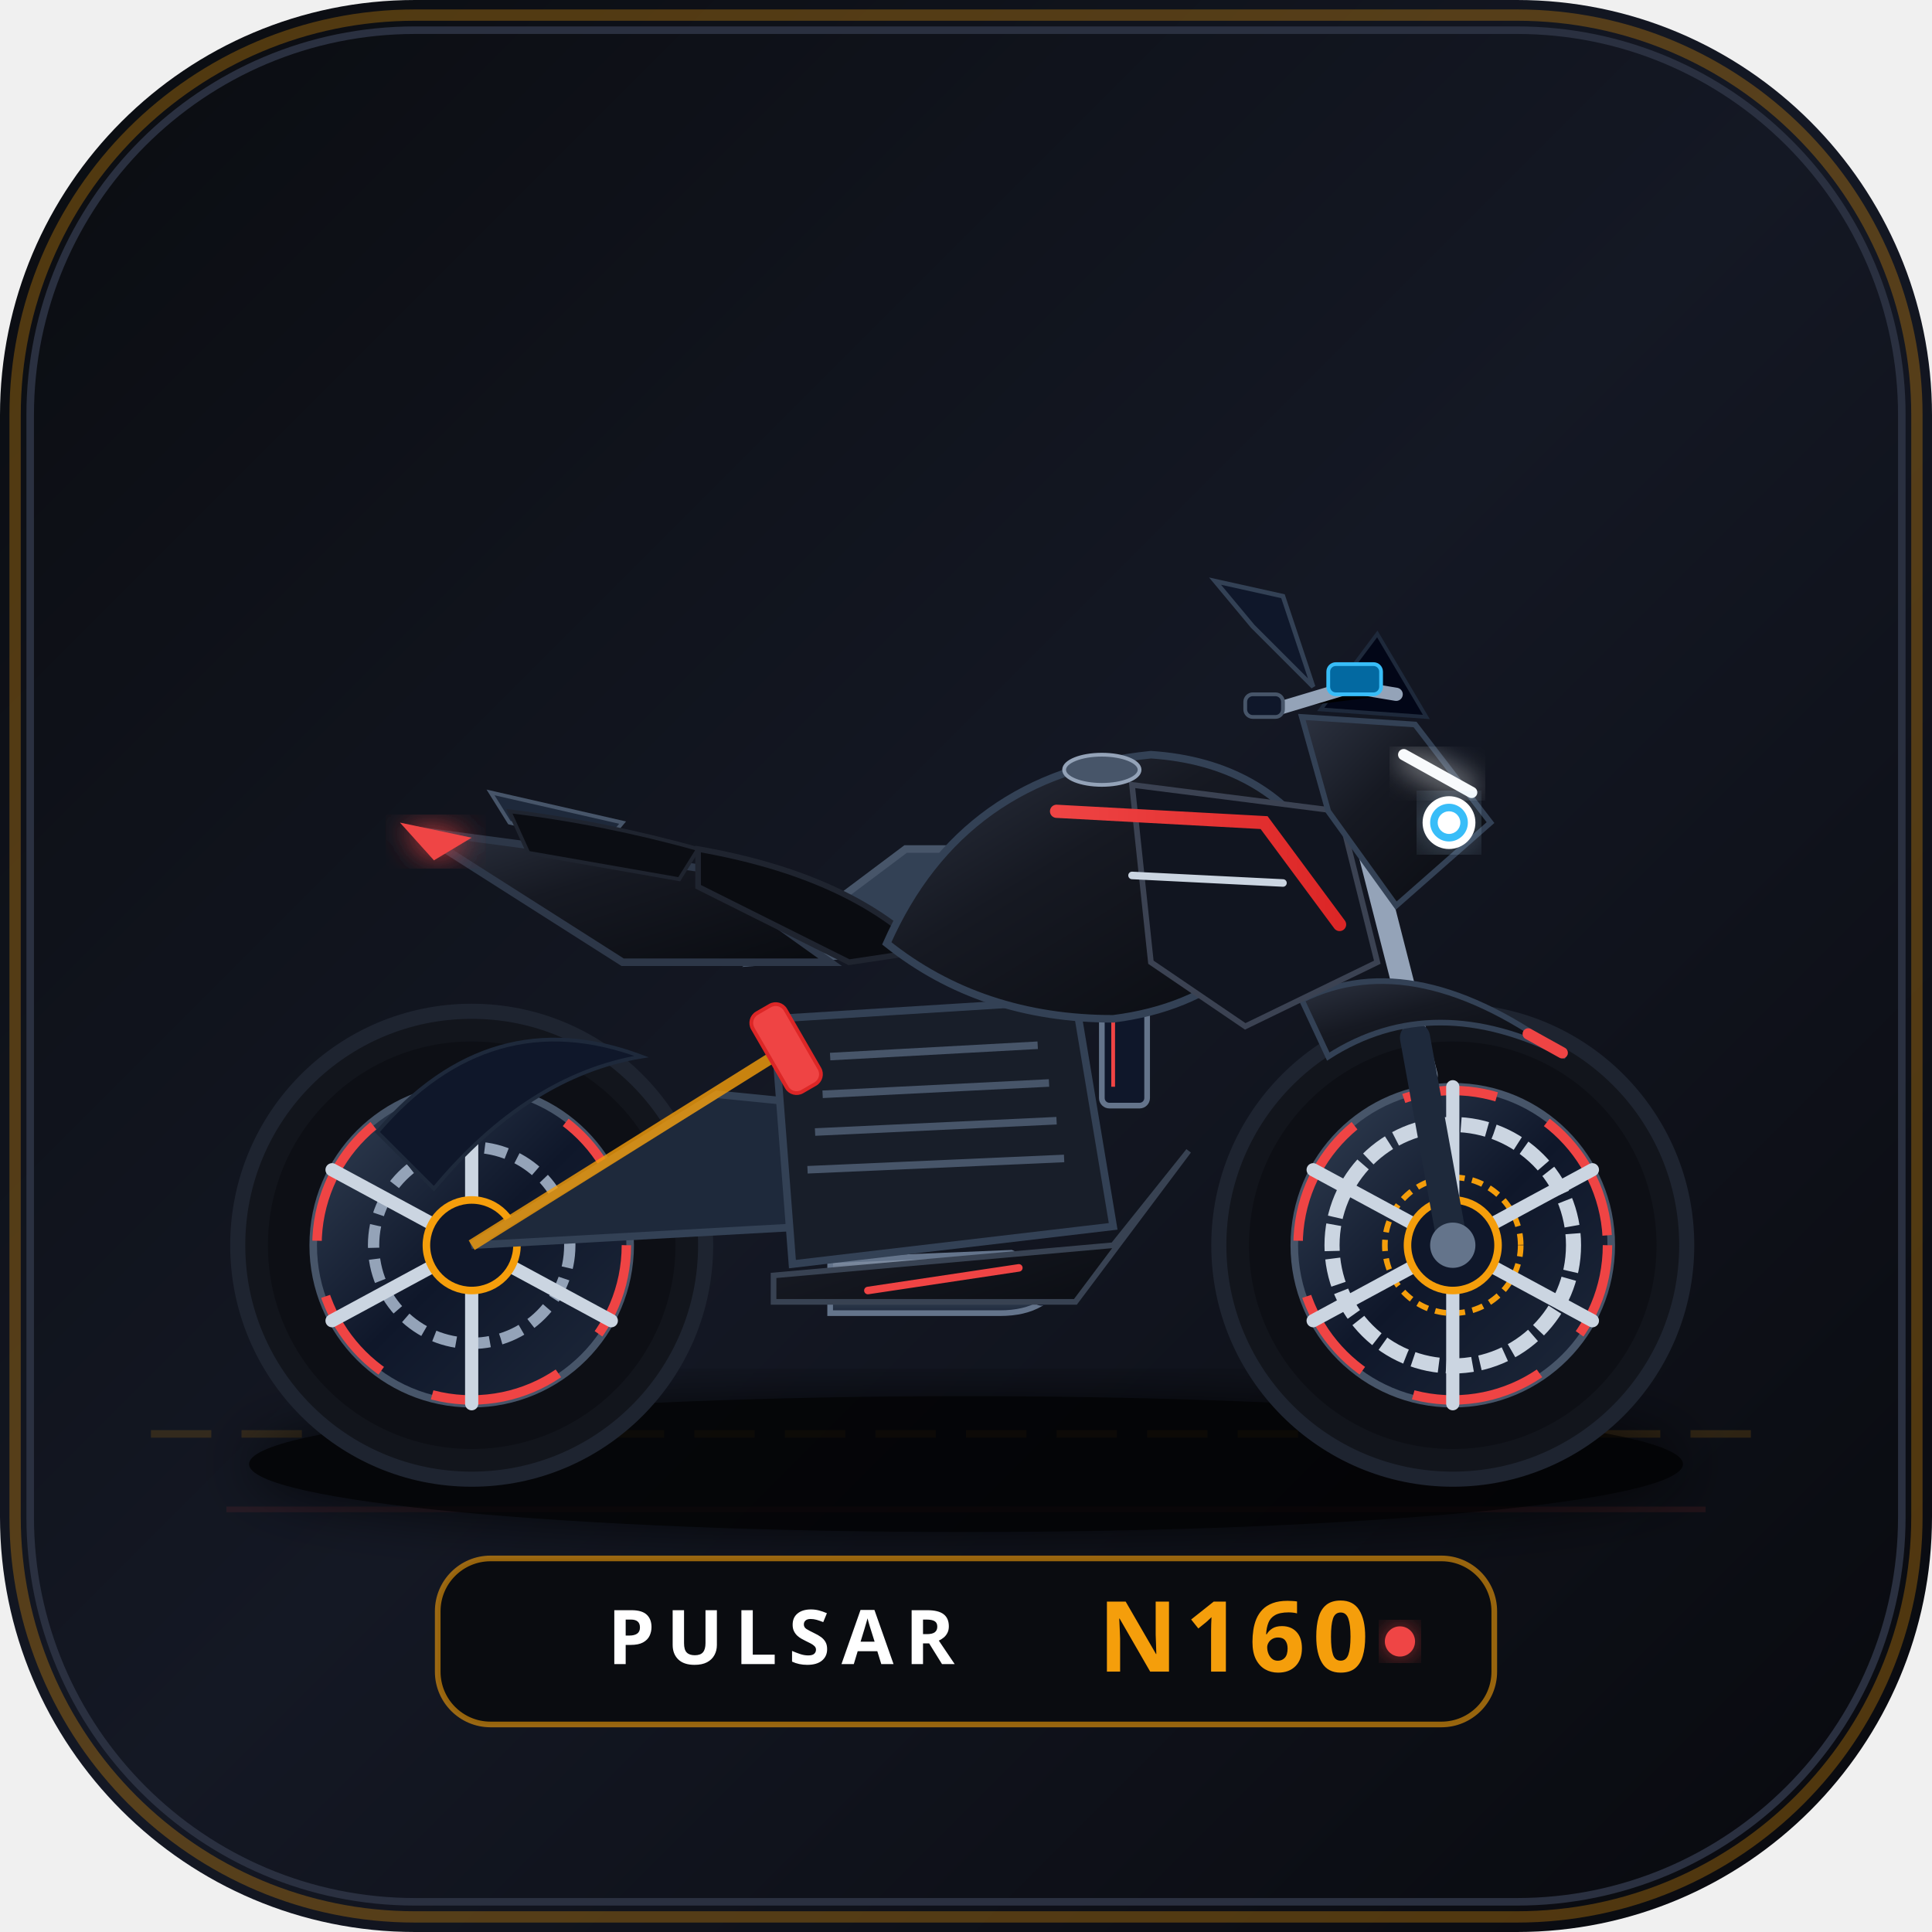
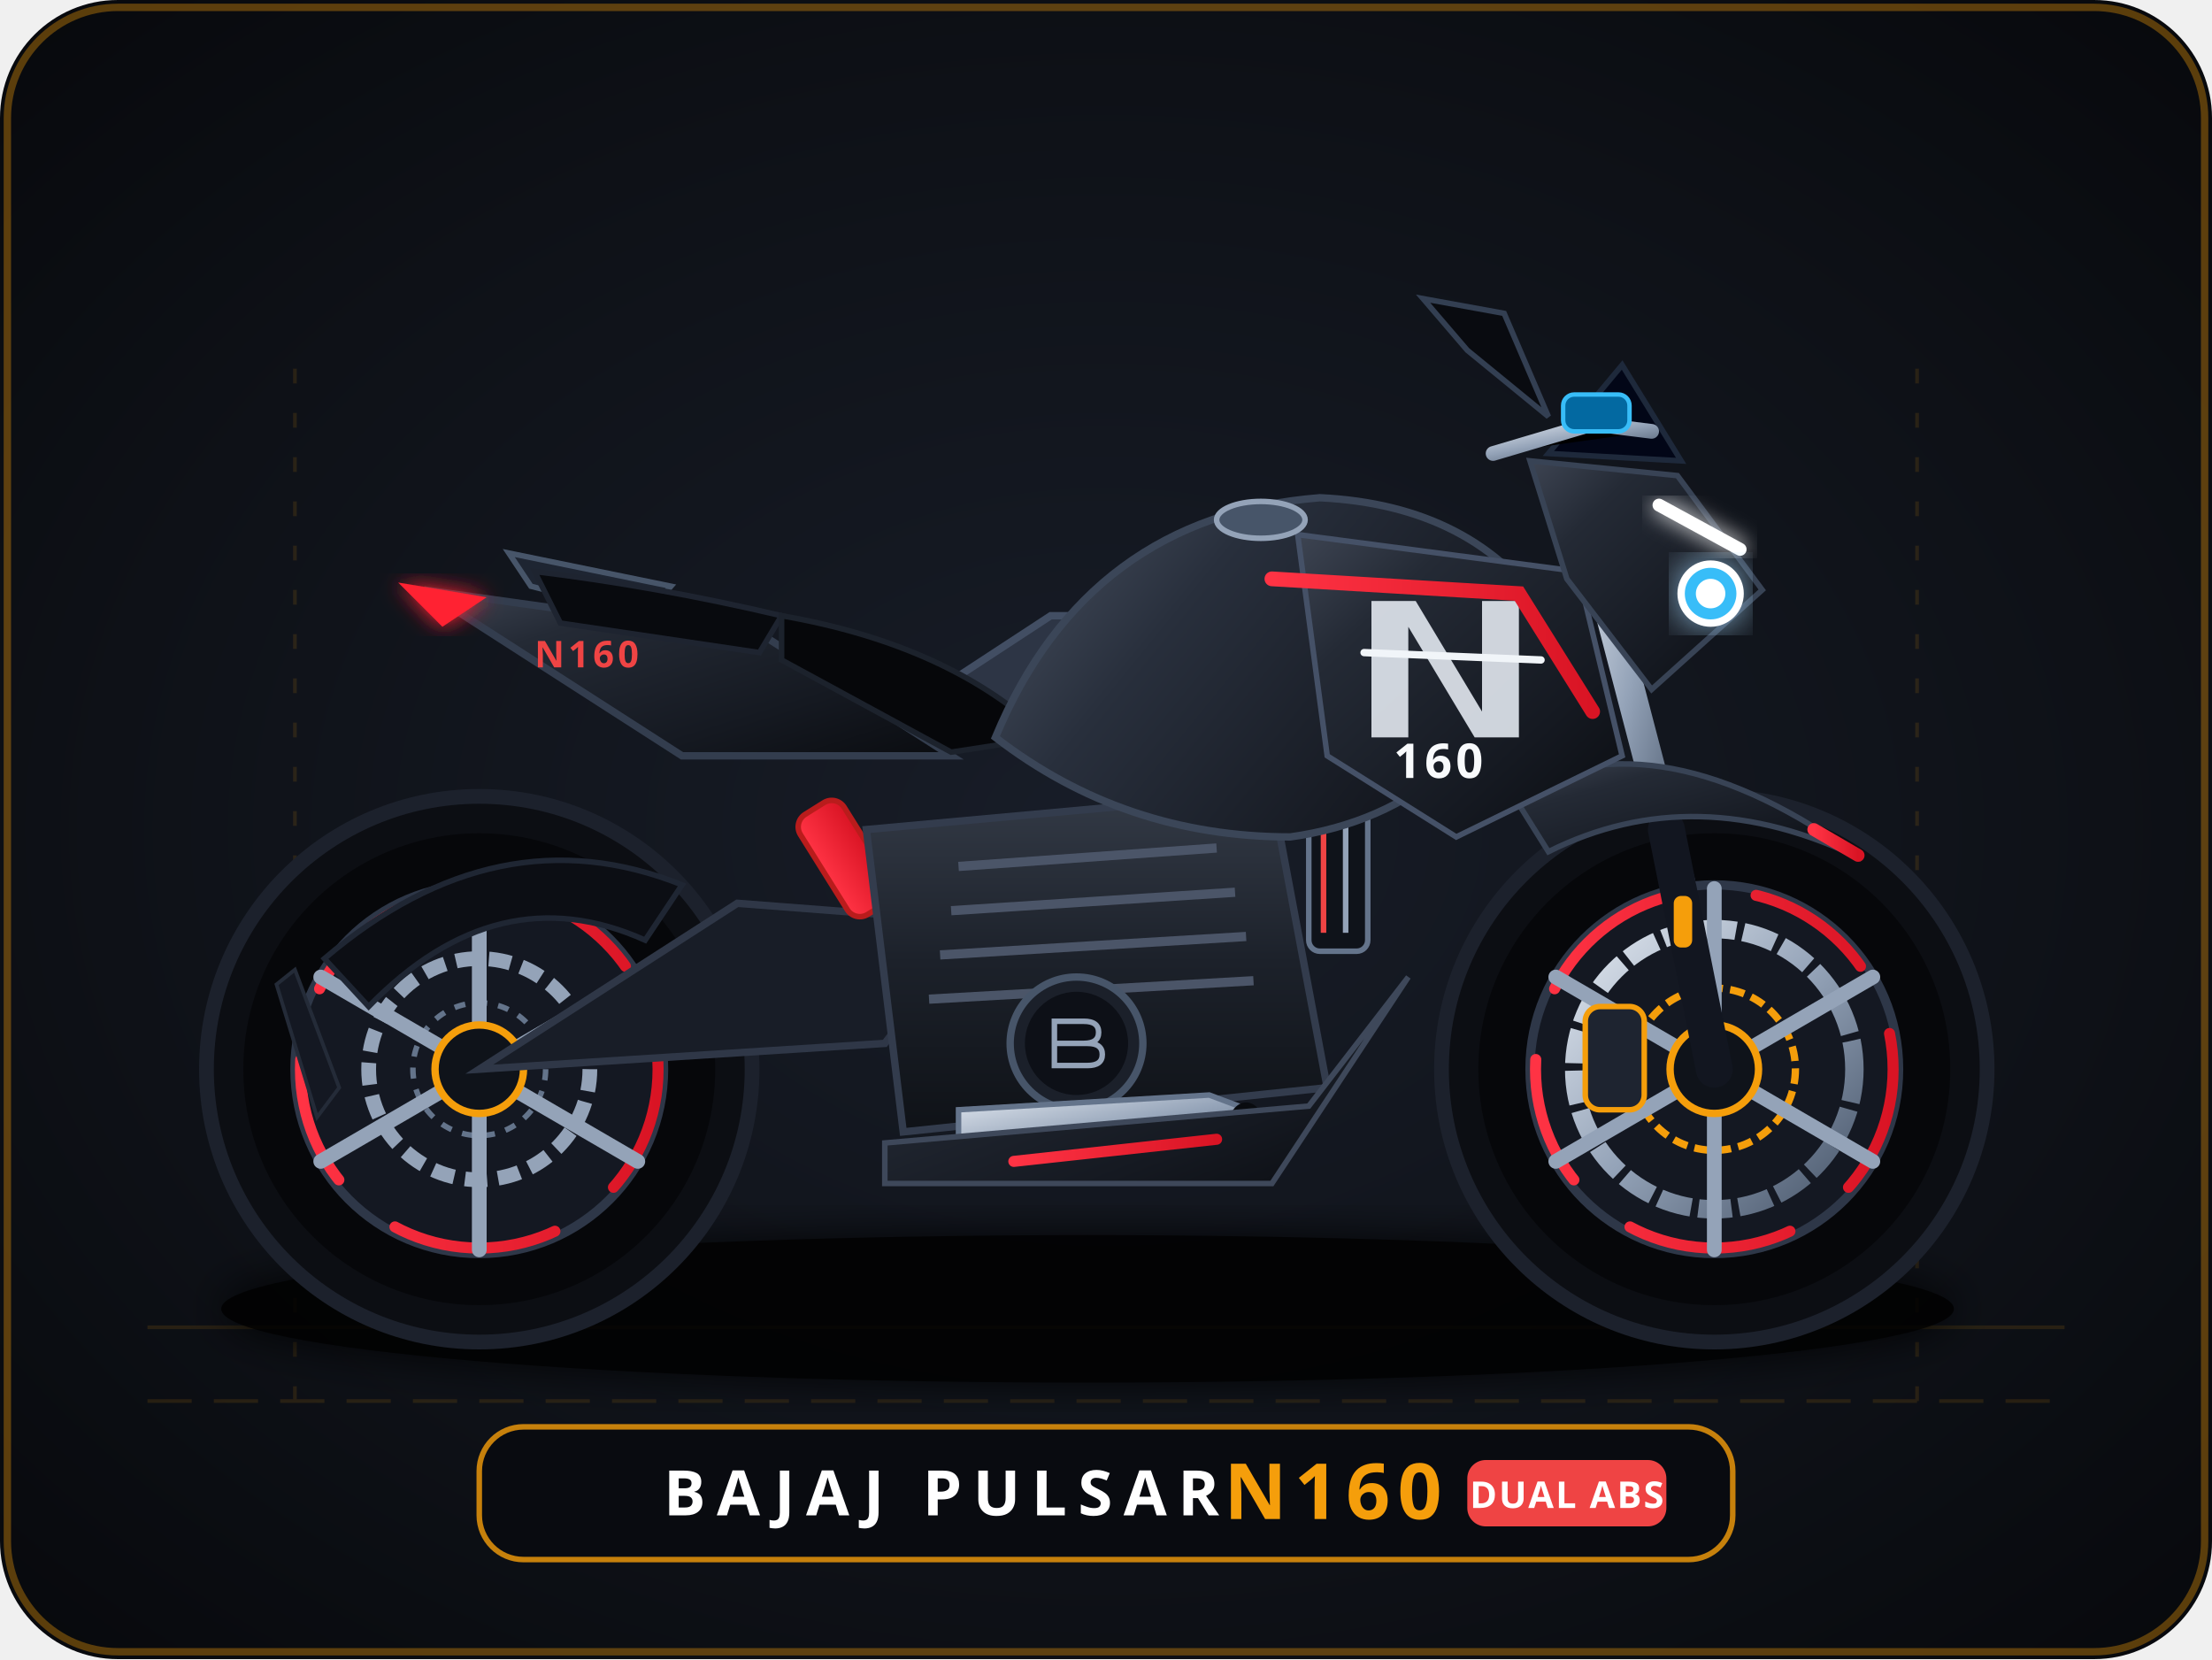
- <svg xmlns="http://www.w3.org/2000/svg" viewBox="0 0 512 512" width="100%" height="100%">
+ <svg xmlns="http://www.w3.org/2000/svg" viewBox="0 0 600 450" width="100%" height="100%">
  <defs>
-     <linearGradient id="bgGrad" x1="0%" y1="0%" x2="100%" y2="100%">
-       <stop offset="0%" stop-color="#0a0c10" />
-       <stop offset="50%" stop-color="#141824" />
-       <stop offset="100%" stop-color="#08090d" />
+     <radialGradient id="bgGlow" cx="50%" cy="50%" r="75%">
+       <stop offset="0%" stop-color="#181d28" />
+       <stop offset="60%" stop-color="#0e1117" />
+       <stop offset="100%" stop-color="#06070a" />
+     </radialGradient>
+     <linearGradient id="bodyBlack" x1="0%" y1="0%" x2="100%" y2="100%">
+       <stop offset="0%" stop-color="#3d4452" />
+       <stop offset="25%" stop-color="#242a35" />
+       <stop offset="70%" stop-color="#151921" />
+       <stop offset="100%" stop-color="#0a0c10" />
    </linearGradient>
-     <linearGradient id="tankGrad" x1="0%" y1="0%" x2="100%" y2="100%">
-       <stop offset="0%" stop-color="#2c3240" />
-       <stop offset="40%" stop-color="#161922" />
-       <stop offset="100%" stop-color="#090b10" />
+     <linearGradient id="shroudGrad" x1="0%" y1="0%" x2="100%" y2="50%">
+       <stop offset="0%" stop-color="#4a5363" />
+       <stop offset="40%" stop-color="#282f3c" />
+       <stop offset="100%" stop-color="#12151c" />
    </linearGradient>
-     <linearGradient id="accentRed" x1="0%" y1="0%" x2="100%" y2="0%">
-       <stop offset="0%" stop-color="#ef4444" />
-       <stop offset="100%" stop-color="#dc2626" />
+     <linearGradient id="n160Red" x1="0%" y1="0%" x2="100%" y2="0%">
+       <stop offset="0%" stop-color="#ff3344" />
+       <stop offset="100%" stop-color="#d91424" />
    </linearGradient>
-     <linearGradient id="amberGlow" x1="0%" y1="0%" x2="100%" y2="0%">
+     <linearGradient id="amberGold" x1="0%" y1="0%" x2="100%" y2="0%">
      <stop offset="0%" stop-color="#fbbf24" />
      <stop offset="100%" stop-color="#f59e0b" />
    </linearGradient>
-     <linearGradient id="metalGrad" x1="0%" y1="0%" x2="0%" y2="100%">
-       <stop offset="0%" stop-color="#94a3b8" />
-       <stop offset="50%" stop-color="#475569" />
-       <stop offset="100%" stop-color="#1e293b" />
+     <linearGradient id="engineDark" x1="0%" y1="0%" x2="0%" y2="100%">
+       <stop offset="0%" stop-color="#333a46" />
+       <stop offset="50%" stop-color="#1c212a" />
+       <stop offset="100%" stop-color="#0f1217" />
    </linearGradient>
-     <linearGradient id="rimGrad" x1="0%" y1="0%" x2="100%" y2="100%">
-       <stop offset="0%" stop-color="#334155" />
-       <stop offset="50%" stop-color="#0f172a" />
-       <stop offset="100%" stop-color="#1e293b" />
+     <linearGradient id="steelGrad" x1="0%" y1="0%" x2="100%" y2="100%">
+       <stop offset="0%" stop-color="#e2e8f0" />
+       <stop offset="50%" stop-color="#94a3b8" />
+       <stop offset="100%" stop-color="#475569" />
    </linearGradient>
-     <filter id="glow" x="-20%" y="-20%" width="140%" height="140%">
-       <feGaussianBlur stdDeviation="8" result="blur" />
+     <filter id="softGlow" x="-20%" y="-20%" width="140%" height="140%">
+       <feGaussianBlur stdDeviation="6" result="blur" />
      <feComposite in="SourceGraphic" in2="blur" operator="over" />
    </filter>
-     <filter id="subtleGlow" x="-20%" y="-20%" width="140%" height="140%">
-       <feGaussianBlur stdDeviation="4" result="blur" />
+     <filter id="crispGlow" x="-20%" y="-20%" width="140%" height="140%">
+       <feGaussianBlur stdDeviation="3" result="blur" />
      <feComposite in="SourceGraphic" in2="blur" operator="over" />
    </filter>
  </defs>
-   <rect width="512" height="512" rx="110" fill="url(#bgGrad)" />
-   <rect width="504" height="504" x="4" y="4" rx="106" fill="none" stroke="#f59e0b" stroke-width="3" stroke-opacity="0.3" />
-   <rect width="496" height="496" x="8" y="8" rx="102" fill="none" stroke="#2a3040" stroke-width="2" />
-   <path d="M40 380 L472 380" stroke="#f59e0b" stroke-opacity="0.15" stroke-width="2" stroke-dasharray="16 8" />
-   <path d="M60 400 L452 400" stroke="#ef4444" stroke-opacity="0.1" stroke-width="1.5" />
-   <g transform="translate(10, 10)">
-     <ellipse cx="246" cy="378" rx="190" ry="18" fill="#000000" opacity="0.75" filter="url(#glow)" />
+   <rect width="600" height="450" rx="32" fill="url(#bgGlow)" />
+   <rect width="596" height="446" x="2" y="2" rx="30" fill="none" stroke="#f59e0b" stroke-width="2" stroke-opacity="0.35" />
+   <g opacity="0.12" stroke="#f59e0b" stroke-width="1">
+     <line x1="40" y1="360" x2="560" y2="360" />
+     <line x1="40" y1="380" x2="560" y2="380" stroke-dasharray="12 6" />
+     <line x1="80" y1="100" x2="80" y2="380" stroke-dasharray="4 8" />
+     <line x1="520" y1="100" x2="520" y2="380" stroke-dasharray="4 8" />
+   </g>
+   <ellipse cx="295" cy="355" rx="235" ry="20" fill="#000000" opacity="0.85" filter="url(#softGlow)" />
+   <g id="pulsar-n160-motorcycle" transform="translate(10, 15)">
    <g id="rear-wheel">
-       <circle cx="115" cy="320" r="62" fill="#12151c" stroke="#1e2430" stroke-width="4" />
-       <circle cx="115" cy="320" r="54" fill="#0d0f15" />
-       <circle cx="115" cy="320" r="42" fill="url(#rimGrad)" stroke="#475569" stroke-width="2" />
-       <circle cx="115" cy="320" r="41" fill="none" stroke="#ef4444" stroke-width="2.5" stroke-dasharray="25 15 35 15" />
-       <circle cx="115" cy="320" r="26" fill="none" stroke="#94a3b8" stroke-width="3" stroke-dasharray="6 3" />
-       <path d="M115 320 L115 278 M115 320 L115 362 M115 320 L78 300 M115 320 L152 340 M115 320 L78 340 M115 320 L152 300" stroke="#cbd5e1" stroke-width="3.5" stroke-linecap="round" />
-       <circle cx="115" cy="320" r="12" fill="#0f172a" stroke="#f59e0b" stroke-width="2" />
+       <circle cx="120" cy="275" r="74" fill="#0c0e13" stroke="#1c212c" stroke-width="4" />
+       <circle cx="120" cy="275" r="64" fill="#06070a" />
+       <circle cx="120" cy="275" r="50" fill="#141822" stroke="#2e3748" stroke-width="2.5" />
+       <circle cx="120" cy="275" r="48.5" fill="none" stroke="url(#n160Red)" stroke-width="3" stroke-dasharray="35 20 45 20" stroke-linecap="round" />
+       <circle cx="120" cy="275" r="30" fill="none" stroke="#94a3b8" stroke-width="4" stroke-dasharray="6 3" />
+       <circle cx="120" cy="275" r="18" fill="none" stroke="#64748b" stroke-width="1.5" stroke-dasharray="3 3" />
+       <path d="M120 275 L120 226 M120 275 L120 324 M120 275 L77 250 M120 275 L163 300 M120 275 L77 300 M120 275 L163 250" stroke="#94a3b8" stroke-width="4" stroke-linecap="round" />
+       <circle cx="120" cy="275" r="12" fill="#0f131a" stroke="#f59e0b" stroke-width="2" />
    </g>
    <g id="front-wheel">
-       <circle cx="375" cy="320" r="62" fill="#12151c" stroke="#1e2430" stroke-width="4" />
-       <circle cx="375" cy="320" r="54" fill="#0d0f15" />
-       <circle cx="375" cy="320" r="42" fill="url(#rimGrad)" stroke="#475569" stroke-width="2" />
-       <circle cx="375" cy="320" r="41" fill="none" stroke="#ef4444" stroke-width="2.5" stroke-dasharray="25 15 35 15" />
-       <circle cx="375" cy="320" r="32" fill="none" stroke="#cbd5e1" stroke-width="4" stroke-dasharray="7 2" />
-       <circle cx="375" cy="320" r="18" fill="none" stroke="#f59e0b" stroke-width="1.5" stroke-dasharray="3 2" />
-       <path d="M375 320 L375 278 M375 320 L375 362 M375 320 L338 300 M375 320 L412 340 M375 320 L338 340 M375 320 L412 300" stroke="#cbd5e1" stroke-width="3.5" stroke-linecap="round" />
-       <circle cx="375" cy="320" r="12" fill="#0f172a" stroke="#f59e0b" stroke-width="2" />
+       <circle cx="455" cy="275" r="74" fill="#0c0e13" stroke="#1c212c" stroke-width="4" />
+       <circle cx="455" cy="275" r="64" fill="#06070a" />
+       <circle cx="455" cy="275" r="50" fill="#141822" stroke="#2e3748" stroke-width="2.5" />
+       <circle cx="455" cy="275" r="48.5" fill="none" stroke="url(#n160Red)" stroke-width="3" stroke-dasharray="35 20 45 20" stroke-linecap="round" />
+       <circle cx="455" cy="275" r="38" fill="none" stroke="url(#steelGrad)" stroke-width="5" stroke-dasharray="9 2" />
+       <circle cx="455" cy="275" r="22" fill="none" stroke="#f59e0b" stroke-width="2" stroke-dasharray="4 2" />
+       <path d="M455 275 L455 226 M455 275 L455 324 M455 275 L412 250 M455 275 L498 300 M455 275 L412 300 M455 275 L498 250" stroke="#94a3b8" stroke-width="4" stroke-linecap="round" />
+       <rect x="420" y="258" width="16" height="28" rx="4" fill="#1e2430" stroke="#f59e0b" stroke-width="1.5" />
+       <circle cx="455" cy="275" r="12" fill="#0f131a" stroke="#f59e0b" stroke-width="2" />
    </g>
-     <path d="M115 320 L205 315 L230 285 L180 280 Z" fill="#1e293b" stroke="#334155" stroke-width="2" />
-     <path d="M115 320 L195 270" stroke="#f59e0b" stroke-width="3" stroke-opacity="0.8" />
-     <path d="M90 290 Q120 255 160 270 Q130 275 105 305 Z" fill="#0f172a" stroke="#1e293b" />
-     <path d="M210 338 L255 338 Q268 338 272 328 L258 322 L210 324 Z" fill="url(#metalGrad)" stroke="#64748b" stroke-width="1.5" />
-     <ellipse cx="266" cy="330" rx="4" ry="6" fill="#0f172a" />
-     <path d="M195 260 L275 255 L285 315 L200 325 Z" fill="#181e29" stroke="#334155" stroke-width="2" />
-     <line x1="210" y1="270" x2="265" y2="267" stroke="#475569" stroke-width="2" />
-     <line x1="208" y1="280" x2="268" y2="277" stroke="#475569" stroke-width="2" />
-     <line x1="206" y1="290" x2="270" y2="287" stroke="#475569" stroke-width="2" />
-     <line x1="204" y1="300" x2="272" y2="297" stroke="#475569" stroke-width="2" />
-     <rect x="282" y="245" width="12" height="38" rx="2" fill="#0f172a" stroke="#64748b" stroke-width="1.5" />
-     <line x1="285" y1="250" x2="285" y2="278" stroke="#ef4444" stroke-width="1" />
-     <path d="M195 328 L285 320 L305 295 L275 335 L195 335 Z" fill="url(#tankGrad)" stroke="#384252" stroke-width="1.5" />
-     <path d="M220 332 L260 326" stroke="#ef4444" stroke-width="2" stroke-linecap="round" />
-     <path d="M190 245 L255 240 L280 215 L230 215 Z" fill="#334155" stroke="#475569" stroke-width="2" />
-     <g id="front-forks">
-       <line x1="345" y1="185" x2="368" y2="275" stroke="#94a3b8" stroke-width="6" stroke-linecap="round" />
-       <line x1="365" y1="265" x2="375" y2="320" stroke="#1e293b" stroke-width="8" stroke-linecap="round" />
-       <circle cx="375" cy="320" r="6" fill="#64748b" />
-       <path d="M335 255 Q365 240 405 270 Q370 252 342 270 Z" fill="url(#tankGrad)" stroke="#334155" stroke-width="1.5" />
-       <path d="M395 264 L404 269" stroke="#ef4444" stroke-width="3" stroke-linecap="round" />
+     <path d="M120 275 L230 268 L255 235 L190 230 Z" fill="#181d27" stroke="#2f3747" stroke-width="2" />
+     <path d="M78 245 Q125 205 175 225 L165 240 Q125 222 90 258 Z" fill="#0c0e14" stroke="#1f2633" stroke-width="1.5" />
+     <path d="M70 248 L82 280 L76 288 L65 252 Z" fill="#141822" stroke="#242b38" />
+     <rect x="205" y="208" width="14" height="32" rx="4" transform="rotate(-32 205 208)" fill="url(#n160Red)" stroke="#b91c1c" stroke-width="1.5" />
+     <g id="engine-block">
+       <path d="M225 210 L335 200 L350 280 L235 292 Z" fill="url(#engineDark)" stroke="#333c4d" stroke-width="2" />
+       <line x1="250" y1="220" x2="320" y2="215" stroke="#4b5568" stroke-width="2.5" />
+       <line x1="248" y1="232" x2="325" y2="227" stroke="#4b5568" stroke-width="2.5" />
+       <line x1="245" y1="244" x2="328" y2="239" stroke="#4b5568" stroke-width="2.5" />
+       <line x1="242" y1="256" x2="330" y2="251" stroke="#4b5568" stroke-width="2.5" />
+       <circle cx="282" cy="268" r="18" fill="#1b202a" stroke="#475569" stroke-width="2" />
+       <circle cx="282" cy="268" r="14" fill="#0d1017" />
+       <path d="M276 262 L284 262 Q288 262 288 265 Q288 268 284 268 L276 268 Z M276 268 L285 268 Q289 268 289 271 Q289 274 285 274 L276 274 Z" fill="none" stroke="#94a3b8" stroke-width="1.5" />
+       <rect x="345" y="195" width="16" height="48" rx="3" fill="#0f131a" stroke="#64748b" stroke-width="1.5" />
+       <line x1="349" y1="202" x2="349" y2="238" stroke="#ef4444" stroke-width="1.5" />
+       <line x1="355" y1="202" x2="355" y2="238" stroke="#94a3b8" stroke-width="1.5" />
+       <path d="M250 300 L310 300 Q328 300 334 288 L318 282 L250 286 Z" fill="url(#steelGrad)" stroke="#64748b" stroke-width="1.5" />
+       <ellipse cx="328" cy="291" rx="5" ry="7" fill="#090b0f" />
    </g>
-     <rect x="188" y="260" width="10" height="24" rx="3" transform="rotate(-30 188 260)" fill="#ef4444" stroke="#dc2626" stroke-width="1" />
-     <path d="M100 210 L175 220 L210 245 L155 245 Z" fill="url(#tankGrad)" stroke="#2d3748" stroke-width="2" />
-     <path d="M96 208 L115 212 L105 218 Z" fill="#ef4444" filter="url(#subtleGlow)" />
-     <path d="M120 200 L155 208 L150 214 L125 208 Z" fill="#1e293b" stroke="#475569" stroke-width="1" />
-     <path d="M125 205 Q150 208 175 215 L170 223 L130 216 Z" fill="#0b0d13" stroke="#1f242f" />
-     <path d="M175 215 Q215 222 235 242 L215 245 L175 225 Z" fill="#0a0c11" stroke="#1f242f" stroke-width="1.5" />
-     <path d="M225 240 Q245 195 295 190 Q325 192 340 215 Q325 255 285 260 Q250 260 225 240 Z" fill="url(#tankGrad)" stroke="#334155" stroke-width="2" />
-     <path d="M290 198 L345 205 L355 245 L320 262 L295 245 Z" fill="#111520" stroke="#3b4252" stroke-width="1.5" />
-     <path d="M270 205 L325 208 L345 235" fill="none" stroke="url(#accentRed)" stroke-width="3.5" stroke-linecap="round" />
-     <path d="M290 222 L330 224" fill="none" stroke="#cbd5e1" stroke-width="2" stroke-linecap="round" />
-     <ellipse cx="282" cy="194" rx="10" ry="4" fill="#475569" stroke="#94a3b8" stroke-width="1" />
-     <g id="headlamp-mask">
-       <path d="M335 180 L365 182 L385 208 L360 230 L342 205 Z" fill="url(#tankGrad)" stroke="#334155" stroke-width="1.5" />
-       <path d="M362 190 L380 200" stroke="#f8fafc" stroke-width="3" stroke-linecap="round" filter="url(#subtleGlow)" />
-       <circle cx="374" cy="208" r="6" fill="#38bdf8" stroke="#ffffff" stroke-width="2" filter="url(#glow)" />
-       <circle cx="374" cy="208" r="3" fill="#ffffff" />
-       <path d="M340 178 L355 158 L368 180 Z" fill="#020617" stroke="#1e293b" />
+     <path d="M230 295 L345 285 L372 250 L335 306 L230 306 Z" fill="url(#bodyBlack)" stroke="#3e485a" stroke-width="1.5" />
+     <path d="M265 300 L320 294" stroke="url(#n160Red)" stroke-width="3" stroke-linecap="round" />
+     <path d="M220 188 L305 182 L340 152 L275 152 Z" fill="#2d3545" stroke="#424e63" stroke-width="2" />
+     <g id="front-suspension">
+       <line x1="418" y1="118" x2="446" y2="225" stroke="url(#steelGrad)" stroke-width="8" stroke-linecap="round" />
+       <line x1="442" y1="210" x2="455" y2="275" stroke="#121620" stroke-width="10" stroke-linecap="round" />
+       <rect x="444" y="228" width="5" height="14" rx="2" fill="#f59e0b" />
+       <path d="M400 200 Q440 178 495 218 Q450 196 410 216 Z" fill="url(#bodyBlack)" stroke="#384355" stroke-width="1.5" />
+       <path d="M482 210 L494 217" stroke="url(#n160Red)" stroke-width="3.5" stroke-linecap="round" />
    </g>
-     <path d="M328 178 L348 172 L360 174" stroke="#94a3b8" stroke-width="3.5" stroke-linecap="round" />
-     <rect x="320" y="174" width="10" height="6" rx="2" fill="#0f172a" stroke="#475569" />
-     <path d="M338 172 L330 148 L312 144 L322 156 Z" fill="#0f172a" stroke="#334155" stroke-width="1.2" />
-     <rect x="342" y="166" width="14" height="8" rx="2" fill="#0369a1" stroke="#38bdf8" stroke-width="1" />
+     <g id="tail-and-seats">
+       <path d="M105 145 L198 158 L248 190 L175 190 Z" fill="url(#bodyBlack)" stroke="#333d4e" stroke-width="2" />
+       <text x="135" y="166" font-family="'Rajdhani', 'Impact', sans-serif" font-size="10" font-weight="900" fill="#ef4444" letter-spacing="1">
+         N160
+       </text>
+       <path d="M98 143 L122 147 L110 155 Z" fill="#ff2233" filter="url(#crispGlow)" />
+       <path d="M128 135 L172 144 L165 152 L134 144 Z" fill="#1e2532" stroke="#475569" stroke-width="1.5" />
+       <path d="M135 140 Q168 144 202 152 L196 162 L142 154 Z" fill="#080a0e" stroke="#1e2430" stroke-width="1.5" />
+       <path d="M202 152 Q248 160 274 185 L248 189 L202 164 Z" fill="#06070a" stroke="#1c222c" stroke-width="1.5" />
+     </g>
+     <g id="sculpted-tank">
+       <path d="M260 185 Q285 125 348 120 Q390 122 410 152 Q390 205 340 212 Q295 212 260 185 Z" fill="url(#shroudGrad)" stroke="#3b4658" stroke-width="2" />
+       <path d="M342 130 L418 140 L430 190 L385 212 L350 190 Z" fill="url(#bodyBlack)" stroke="#455167" stroke-width="1.5" />
+       <path d="M362 148 L374 148 L392 178 L392 148 L402 148 L402 185 L390 185 L372 155 L372 185 L362 185 Z" fill="#e2e8f0" opacity="0.9" />
+       <text x="368" y="196" font-family="'Rajdhani', 'Impact', sans-serif" font-size="13" font-weight="900" fill="#f8fafc" letter-spacing="1">
+         160
+       </text>
+       <path d="M335 142 L402 146 L422 178" fill="none" stroke="url(#n160Red)" stroke-width="4" stroke-linecap="round" />
+       <path d="M360 162 L408 164" fill="none" stroke="#f1f5f9" stroke-width="2" stroke-linecap="round" />
+       <ellipse cx="332" cy="126" rx="12" ry="5" fill="#475569" stroke="#94a3b8" stroke-width="1.5" />
+     </g>
+     <g id="projector-headlamp">
+       <path d="M405 110 L445 114 L468 145 L438 172 L415 142 Z" fill="url(#bodyBlack)" stroke="#384355" stroke-width="1.5" />
+       <path d="M440 122 L462 134" stroke="#ffffff" stroke-width="3.5" stroke-linecap="round" filter="url(#crispGlow)" />
+       <circle cx="454" cy="146" r="8" fill="#38bdf8" stroke="#ffffff" stroke-width="2" filter="url(#softGlow)" />
+       <circle cx="454" cy="146" r="4" fill="#ffffff" />
+       <path d="M410 108 L430 84 L446 110 Z" fill="#020617" stroke="#1e293b" stroke-width="1.5" />
+     </g>
+     <g id="controls">
+       <path d="M395 108 L422 100 L438 102" stroke="url(#steelGrad)" stroke-width="4" stroke-linecap="round" />
+       <path d="M410 98 L398 70 L376 66 L388 80 Z" fill="#090b10" stroke="#333f52" stroke-width="1.5" />
+       <rect x="414" y="92" width="18" height="10" rx="3" fill="#0369a1" stroke="#38bdf8" stroke-width="1.2" />
+     </g>
  </g>
-   <g transform="translate(256, 435)">
-     <rect x="-140" y="-22" width="280" height="44" rx="14" fill="#0a0c10" stroke="#f59e0b" stroke-width="1.5" stroke-opacity="0.6" />
-     <text x="-95" y="6" font-family="'Rajdhani', 'Impact', sans-serif" font-size="20" font-weight="900" fill="#ffffff" letter-spacing="3">
-       PULSAR
+   <g transform="translate(300, 405)">
+     <rect x="-170" y="-18" width="340" height="36" rx="12" fill="#090b10" stroke="#f59e0b" stroke-width="1.5" stroke-opacity="0.8" />
+     <text x="-120" y="6" font-family="'Rajdhani', 'Impact', sans-serif" font-size="17" font-weight="900" fill="#ffffff" letter-spacing="3">
+       BAJAJ PULSAR
    </text>
-     <text x="35" y="8" font-family="'Rajdhani', 'Impact', sans-serif" font-size="26" font-weight="900" fill="#f59e0b" letter-spacing="2">
+     <text x="32" y="7" font-family="'Rajdhani', 'Impact', sans-serif" font-size="21" font-weight="900" fill="#f59e0b" letter-spacing="2">
      N160
    </text>
-     <circle cx="115" cy="0" r="4" fill="#ef4444" filter="url(#subtleGlow)" />
+     <rect x="98" y="-9" width="54" height="18" rx="5" fill="#ef4444" />
+     <text x="125" y="4" font-family="'Rajdhani', sans-serif" font-size="10" font-weight="900" fill="#ffffff" text-anchor="middle" letter-spacing="0.5">
+       DUAL ABS
+     </text>
  </g>
</svg>
